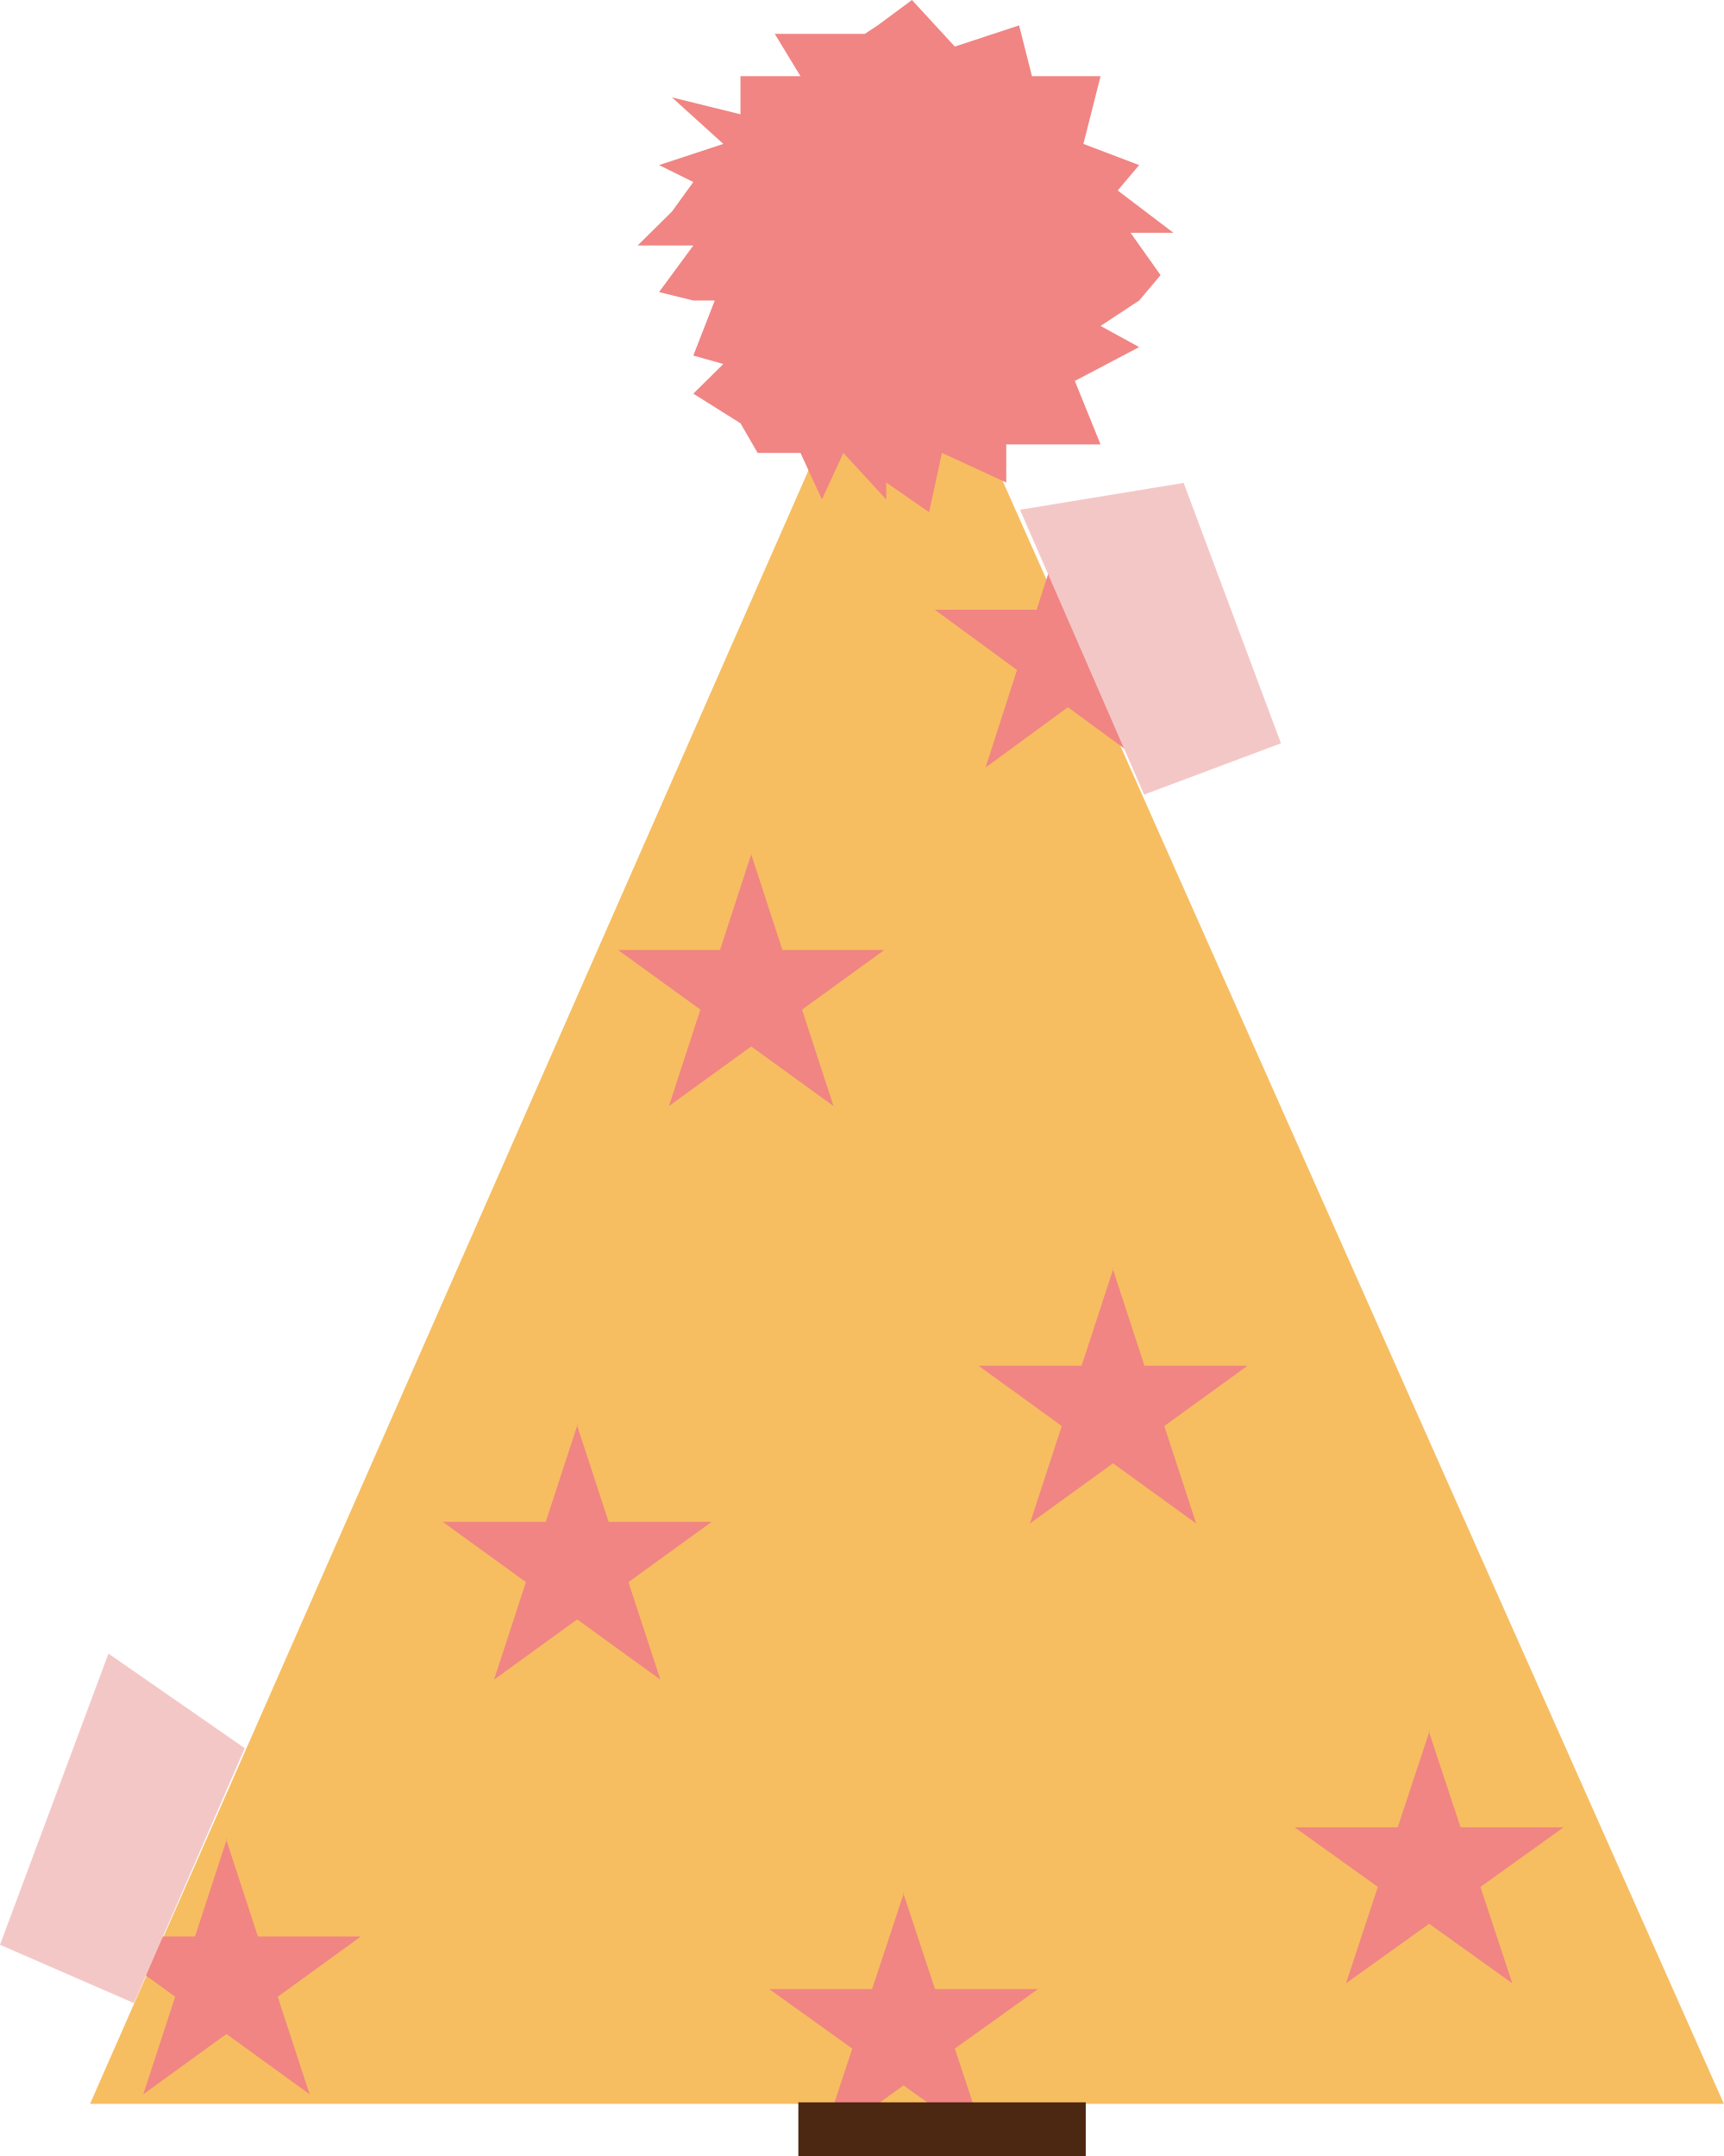
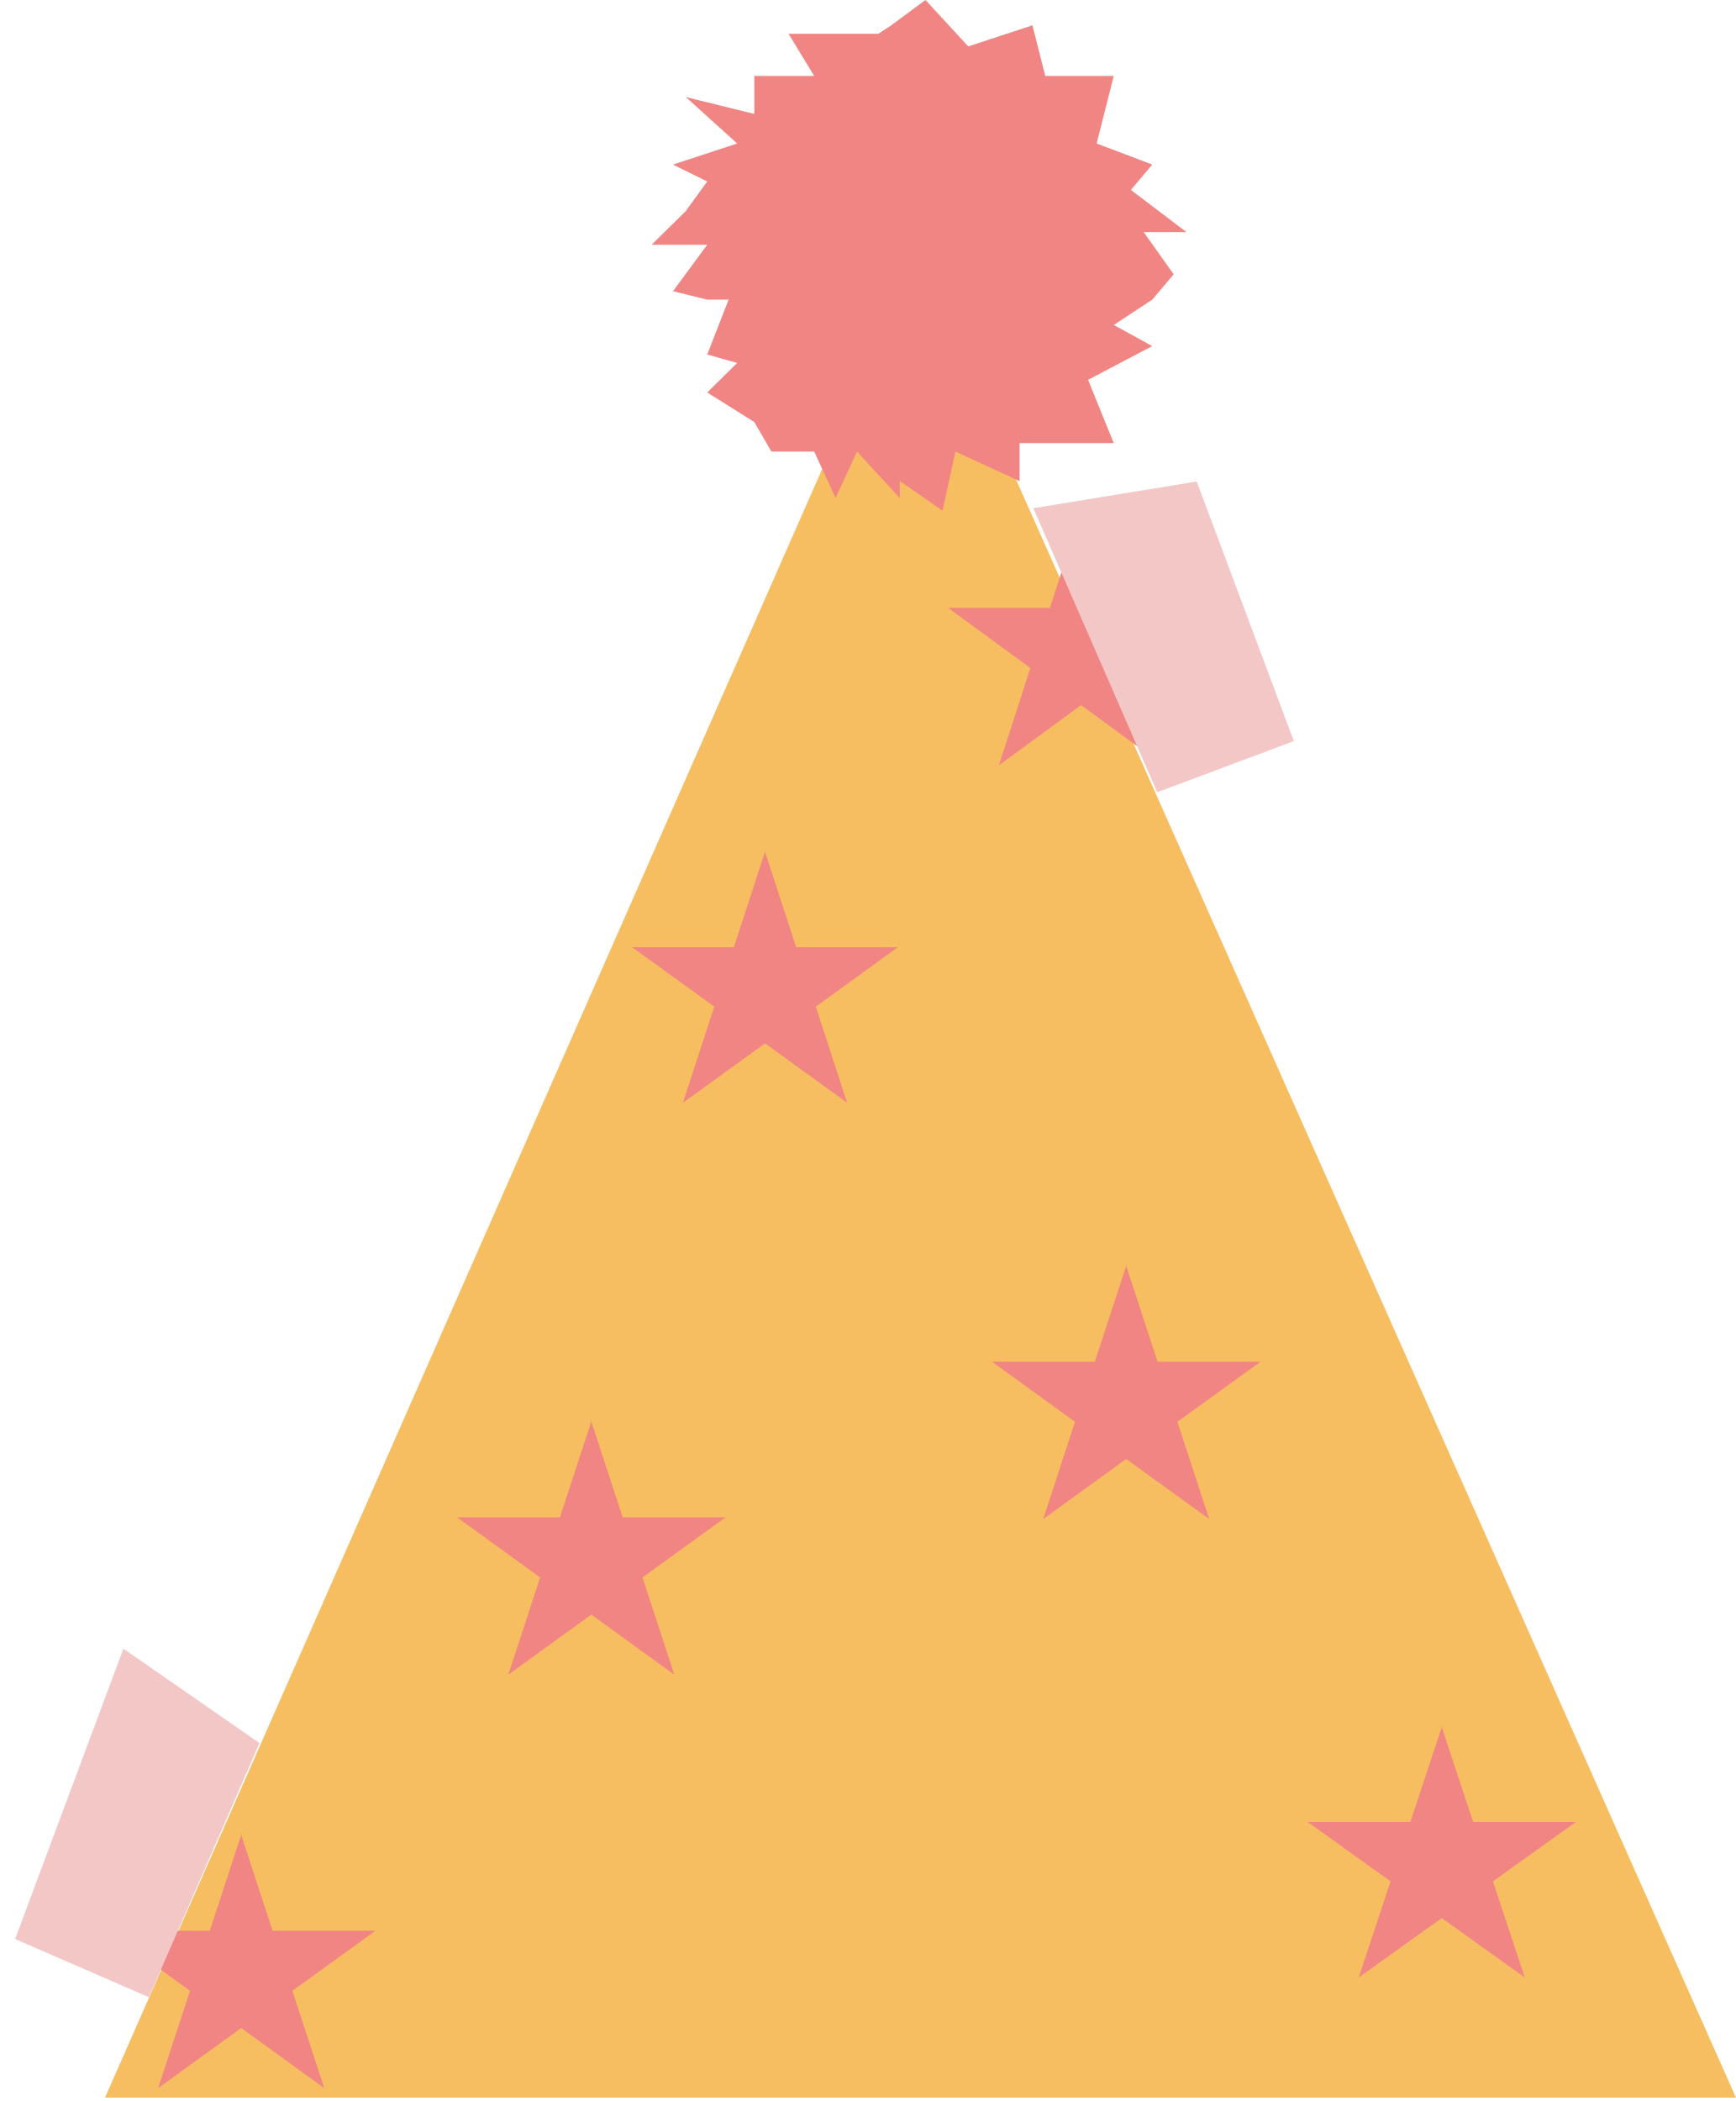
- <svg xmlns="http://www.w3.org/2000/svg" width="355" height="444" viewBox="0 0 355 444" fill="none">
-   <path d="M185.898 52.738L355 433.262H18.541L185.898 52.738Z" fill="#F6BE61" />
-   <path d="M118.768 293.321L125.334 313.407H146.546L129.42 325.817L135.986 345.902L118.86 333.493L101.734 345.902L108.3 325.817L91.174 313.407H112.386L118.952 293.321H118.768Z" fill="#F08583" />
-   <path d="M46.542 378.706L53.107 398.792H74.32L57.194 411.201L63.76 431.287L46.633 418.877L29.508 431.287L36.073 411.201L18.947 398.792H40.16L46.725 378.706H46.542Z" fill="#F08583" />
-   <path d="M229.114 261.176L235.679 281.262H256.892L239.766 293.672L246.331 313.758L229.205 301.348L212.079 313.758L218.645 293.672L201.519 281.262H222.732L229.297 261.176H229.114Z" fill="#F08583" />
-   <path d="M219.856 105.475L226.33 125.561H247.312L230.37 137.971L236.844 158.056L219.902 145.646L202.959 158.056L209.433 137.971L192.491 125.561H213.474L219.948 105.475H219.856Z" fill="#F08583" />
-   <path d="M154.652 175.792L161.125 195.648H182.108L165.166 207.92L171.64 227.776L154.697 215.504L137.755 227.776L144.229 207.92L127.287 195.648H148.269L154.743 175.792H154.652Z" fill="#F08583" />
-   <path d="M294.21 356.458L300.775 376.314H321.988L304.862 388.586L311.427 408.442L294.301 396.17L277.175 408.442L283.741 388.586L266.615 376.314H287.828L294.393 356.458H294.21Z" fill="#F08583" />
-   <path d="M185.978 389.756L192.544 409.612H213.757L196.631 421.884L203.196 441.739L186.07 429.467L168.944 441.739L175.51 421.884L158.384 409.612H179.596L186.162 389.756H185.978Z" fill="#F08583" />
-   <path d="M182.041 297.397C187.597 297.397 192.096 292.754 192.096 287.055C192.096 281.356 187.597 276.713 182.041 276.713C176.486 276.713 171.986 281.356 171.986 287.055C171.986 292.754 176.486 297.397 182.041 297.397Z" fill="#F6BE61" />
-   <path d="M210.046 104.973L243.749 99.448L263.789 153.074L235.604 163.636L210.046 104.973Z" fill="#F4C7C7" />
-   <path d="M22.334 340.534L50.402 360.015L27.597 412.522L0 400.502L22.334 340.534Z" fill="#F4C7C7" />
-   <path d="M164.403 432.95H223.588V444H164.403V432.95Z" fill="#4C2712" />
-   <path d="M207.217 99.373L193.976 93.271L191.327 105.475L182.5 99.373V102.86L173.672 93.271L169.258 102.86L164.844 93.271H156.017L152.486 87.169L142.775 81.068L148.955 74.966L142.775 73.222L147.189 61.89H142.775L135.713 60.147L142.775 50.558H131.299L138.361 43.585L142.775 37.483L135.713 33.996L148.955 29.638L138.361 20.049L152.486 23.536V15.691H164.844L159.548 6.974H178.086L180.734 5.23L187.796 0L196.624 9.589L209.865 5.23L212.514 15.691H226.638L223.107 29.638L234.583 33.996L230.169 39.226L241.645 47.943H232.817L238.997 56.66L234.583 61.89L226.638 67.121L234.583 71.479L221.341 78.453L226.638 91.528H207.217V99.373Z" fill="#F08583" />
+ <svg xmlns="http://www.w3.org/2000/svg" width="357" height="432" viewBox="0 0 357 432" fill="none">
+   <path d="M188.428 52.5L357 431.31H21.595L188.428 52.5Z" fill="#F6BE61" />
+   <path d="M121.508 292L128.053 311.995H149.199L132.127 324.349L138.672 344.344L121.6 331.99L104.527 344.344L111.072 324.349L94 311.995H115.146L121.691 292H121.508Z" fill="#F08583" />
+   <path d="M49.508 377L56.053 396.995H77.199L60.127 409.349L66.672 429.344L49.599 416.99L32.527 429.344L39.072 409.349L22 396.995H43.146L49.691 377H49.508Z" fill="#F08583" />
+   <path d="M231.508 260L238.053 279.995H259.199L242.127 292.349L248.672 312.344L231.6 299.99L214.527 312.344L221.072 292.349L204 279.995H225.146L231.691 260H231.508Z" fill="#F08583" />
+   <path d="M222.279 105L228.733 124.995H249.65L232.761 137.349L239.214 157.344L222.325 144.99L205.436 157.344L211.889 137.349L195 124.995H215.917L222.371 105H222.279Z" fill="#F08583" />
+   <path d="M157.279 175L163.733 194.766H184.65L167.761 206.983L174.214 226.75L157.325 214.533L140.436 226.75L146.889 206.983L130 194.766H150.917L157.371 175H157.279Z" fill="#F08583" />
+   <path d="M296.4 354.853L302.945 374.619H324.091L307.019 386.836L313.564 406.602L296.492 394.386L279.419 406.602L285.964 386.836L268.892 374.619H290.038L296.583 354.853H296.4Z" fill="#F08583" />
+   <path d="M184.583 296.057C190.121 296.057 194.607 291.436 194.607 285.762C194.607 280.088 190.121 275.467 184.583 275.467C179.045 275.467 174.559 280.088 174.559 285.762C174.559 291.436 179.045 296.057 184.583 296.057Z" fill="#F6BE61" />
+   <path d="M212.5 104.5L246.097 99L266.075 152.384L237.978 162.899L212.5 104.5Z" fill="#F4C7C7" />
+   <path d="M25.376 339L53.356 358.393L30.623 410.663L3.112 398.698L25.376 339Z" fill="#F4C7C7" />
+   <path d="M209.68 98.926L196.48 92.851L193.84 105L185.04 98.926V102.397L176.24 92.851L171.84 102.397L167.44 92.851H158.64L155.12 86.777L145.44 80.703L151.6 74.628L145.44 72.893L149.84 61.612H145.44L138.4 59.876L145.44 50.331H134L141.04 43.388L145.44 37.314L138.4 33.843L151.6 29.504L141.04 19.959L155.12 23.43V15.62H167.44L162.16 6.942H180.64L183.28 5.207L190.32 0L199.12 9.545L212.32 5.207L214.96 15.62H229.04L225.52 29.504L236.96 33.843L232.56 39.05L244 47.727H235.2L241.36 56.405L236.96 61.612L229.04 66.818L236.96 71.157L223.76 78.099L229.04 91.116H209.68V97.19V98.926Z" fill="#F08583" />
</svg>
